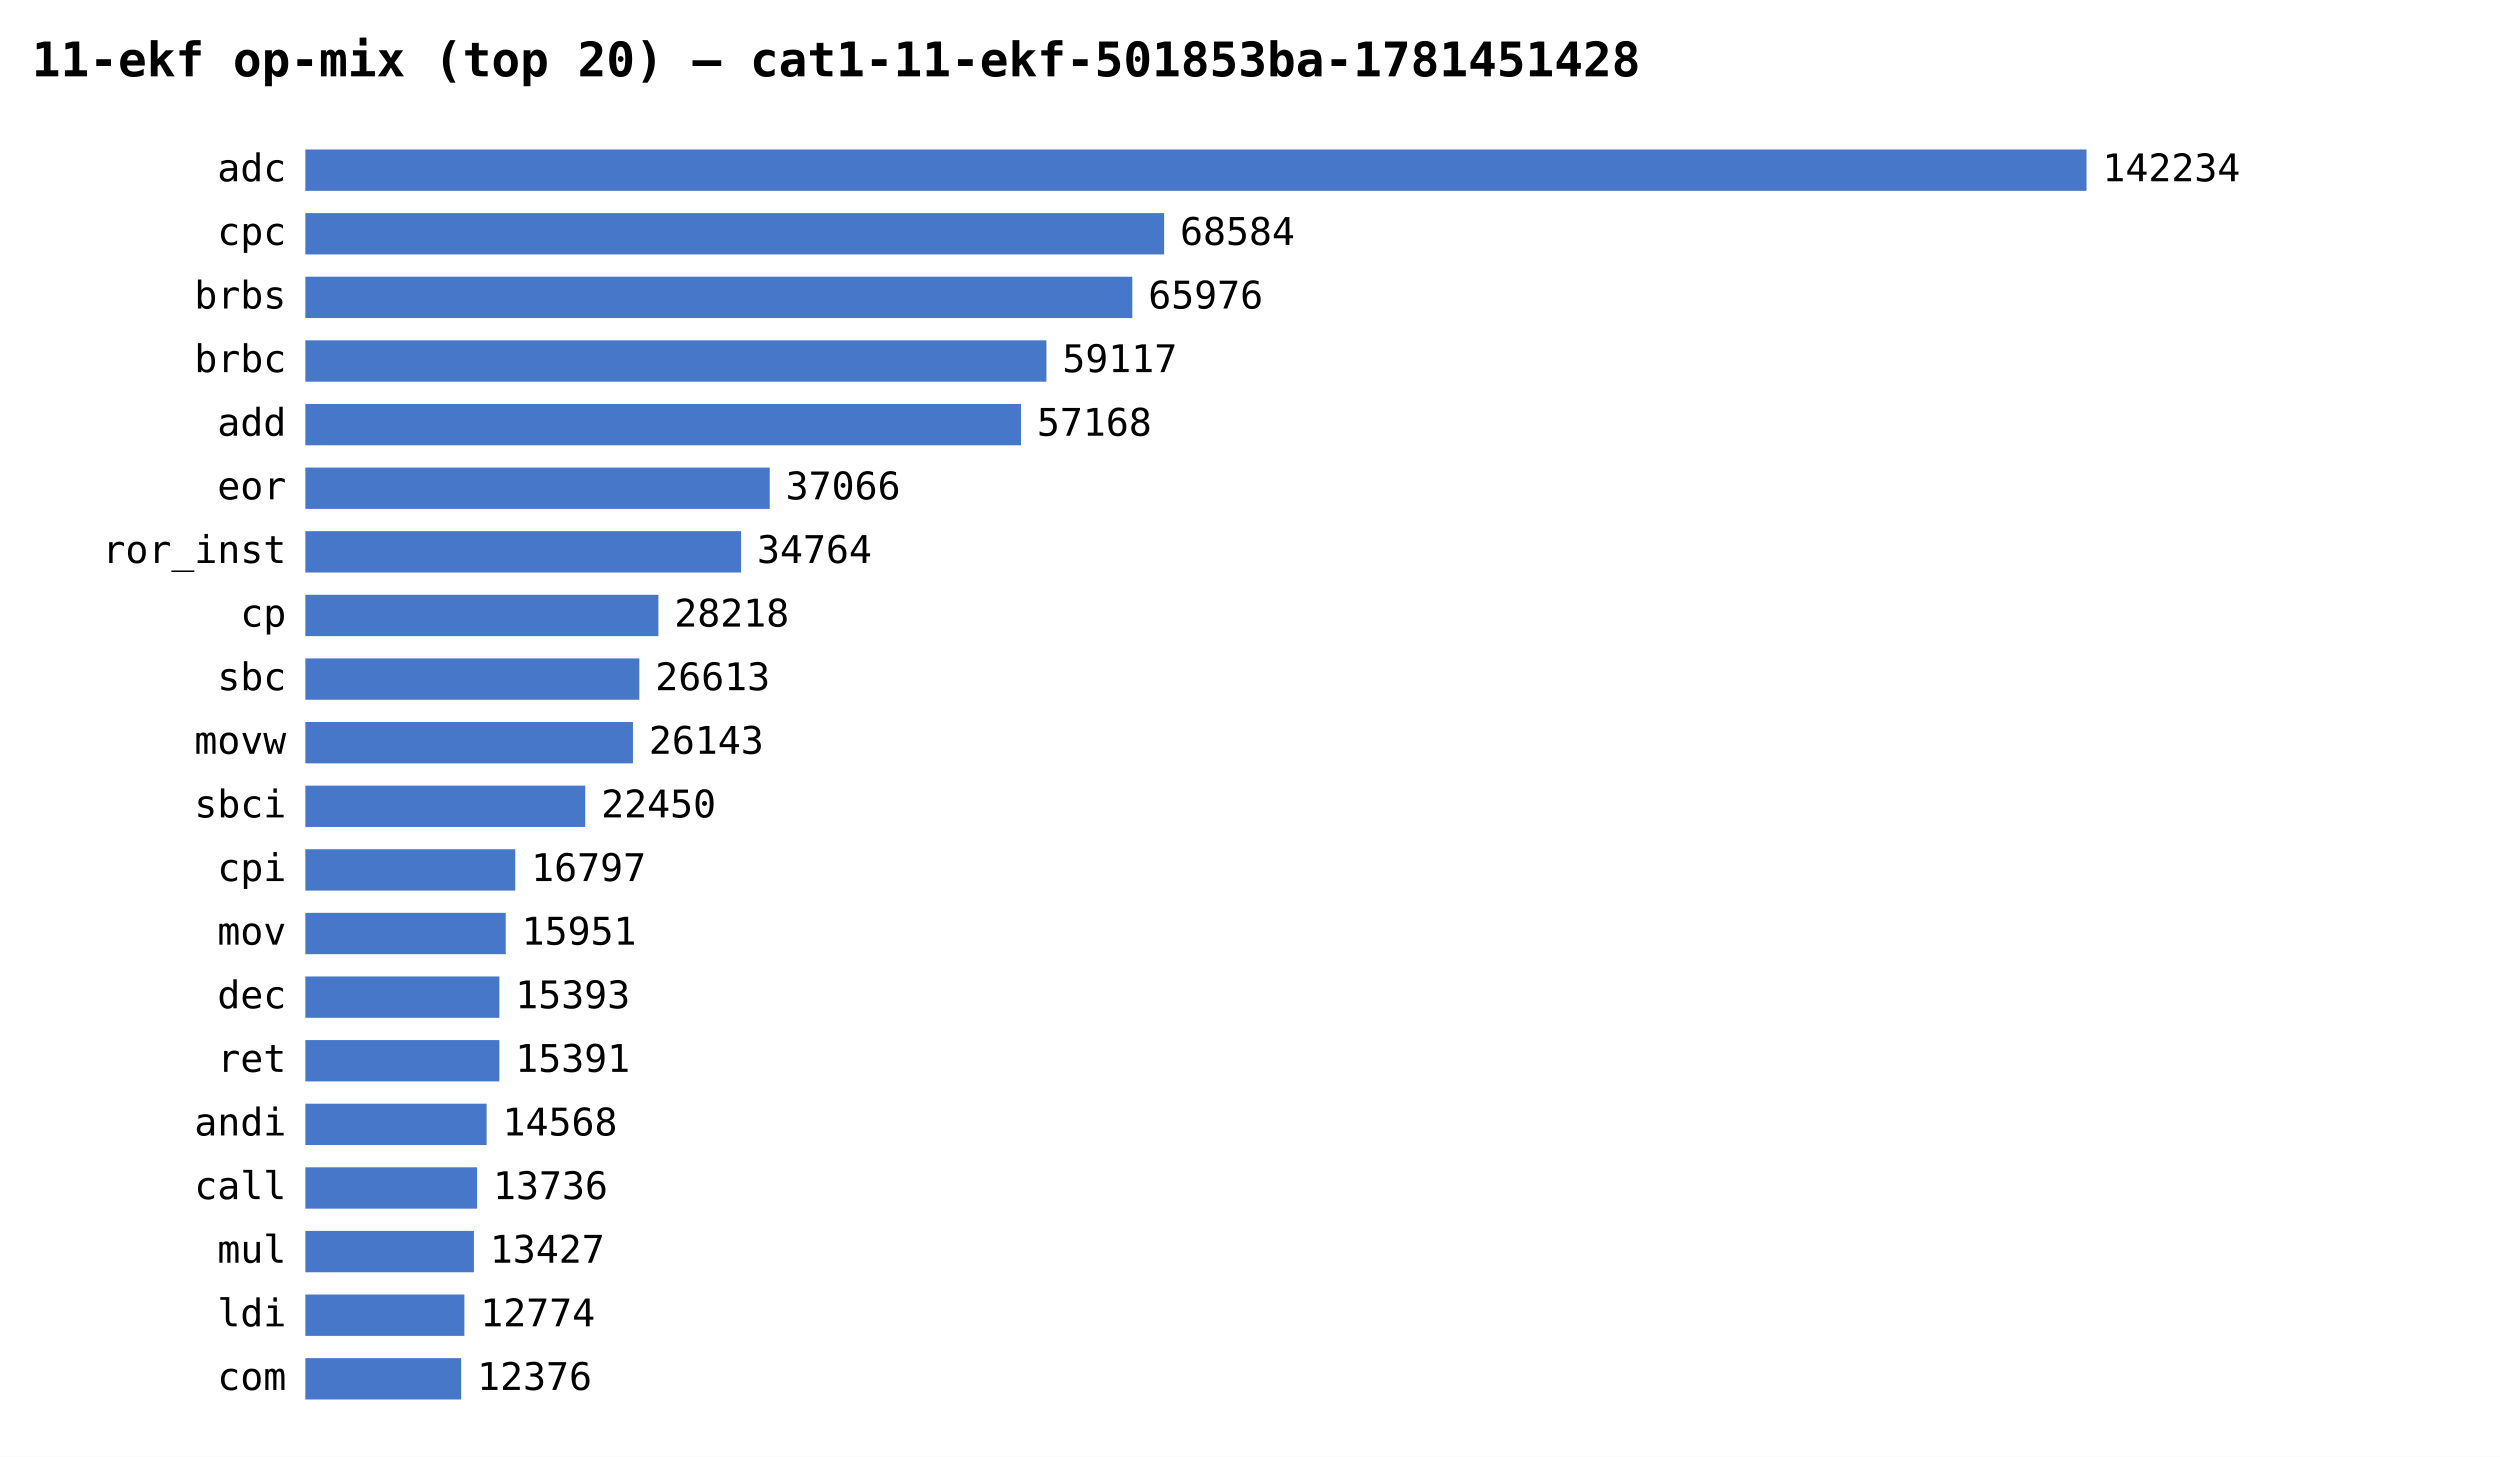
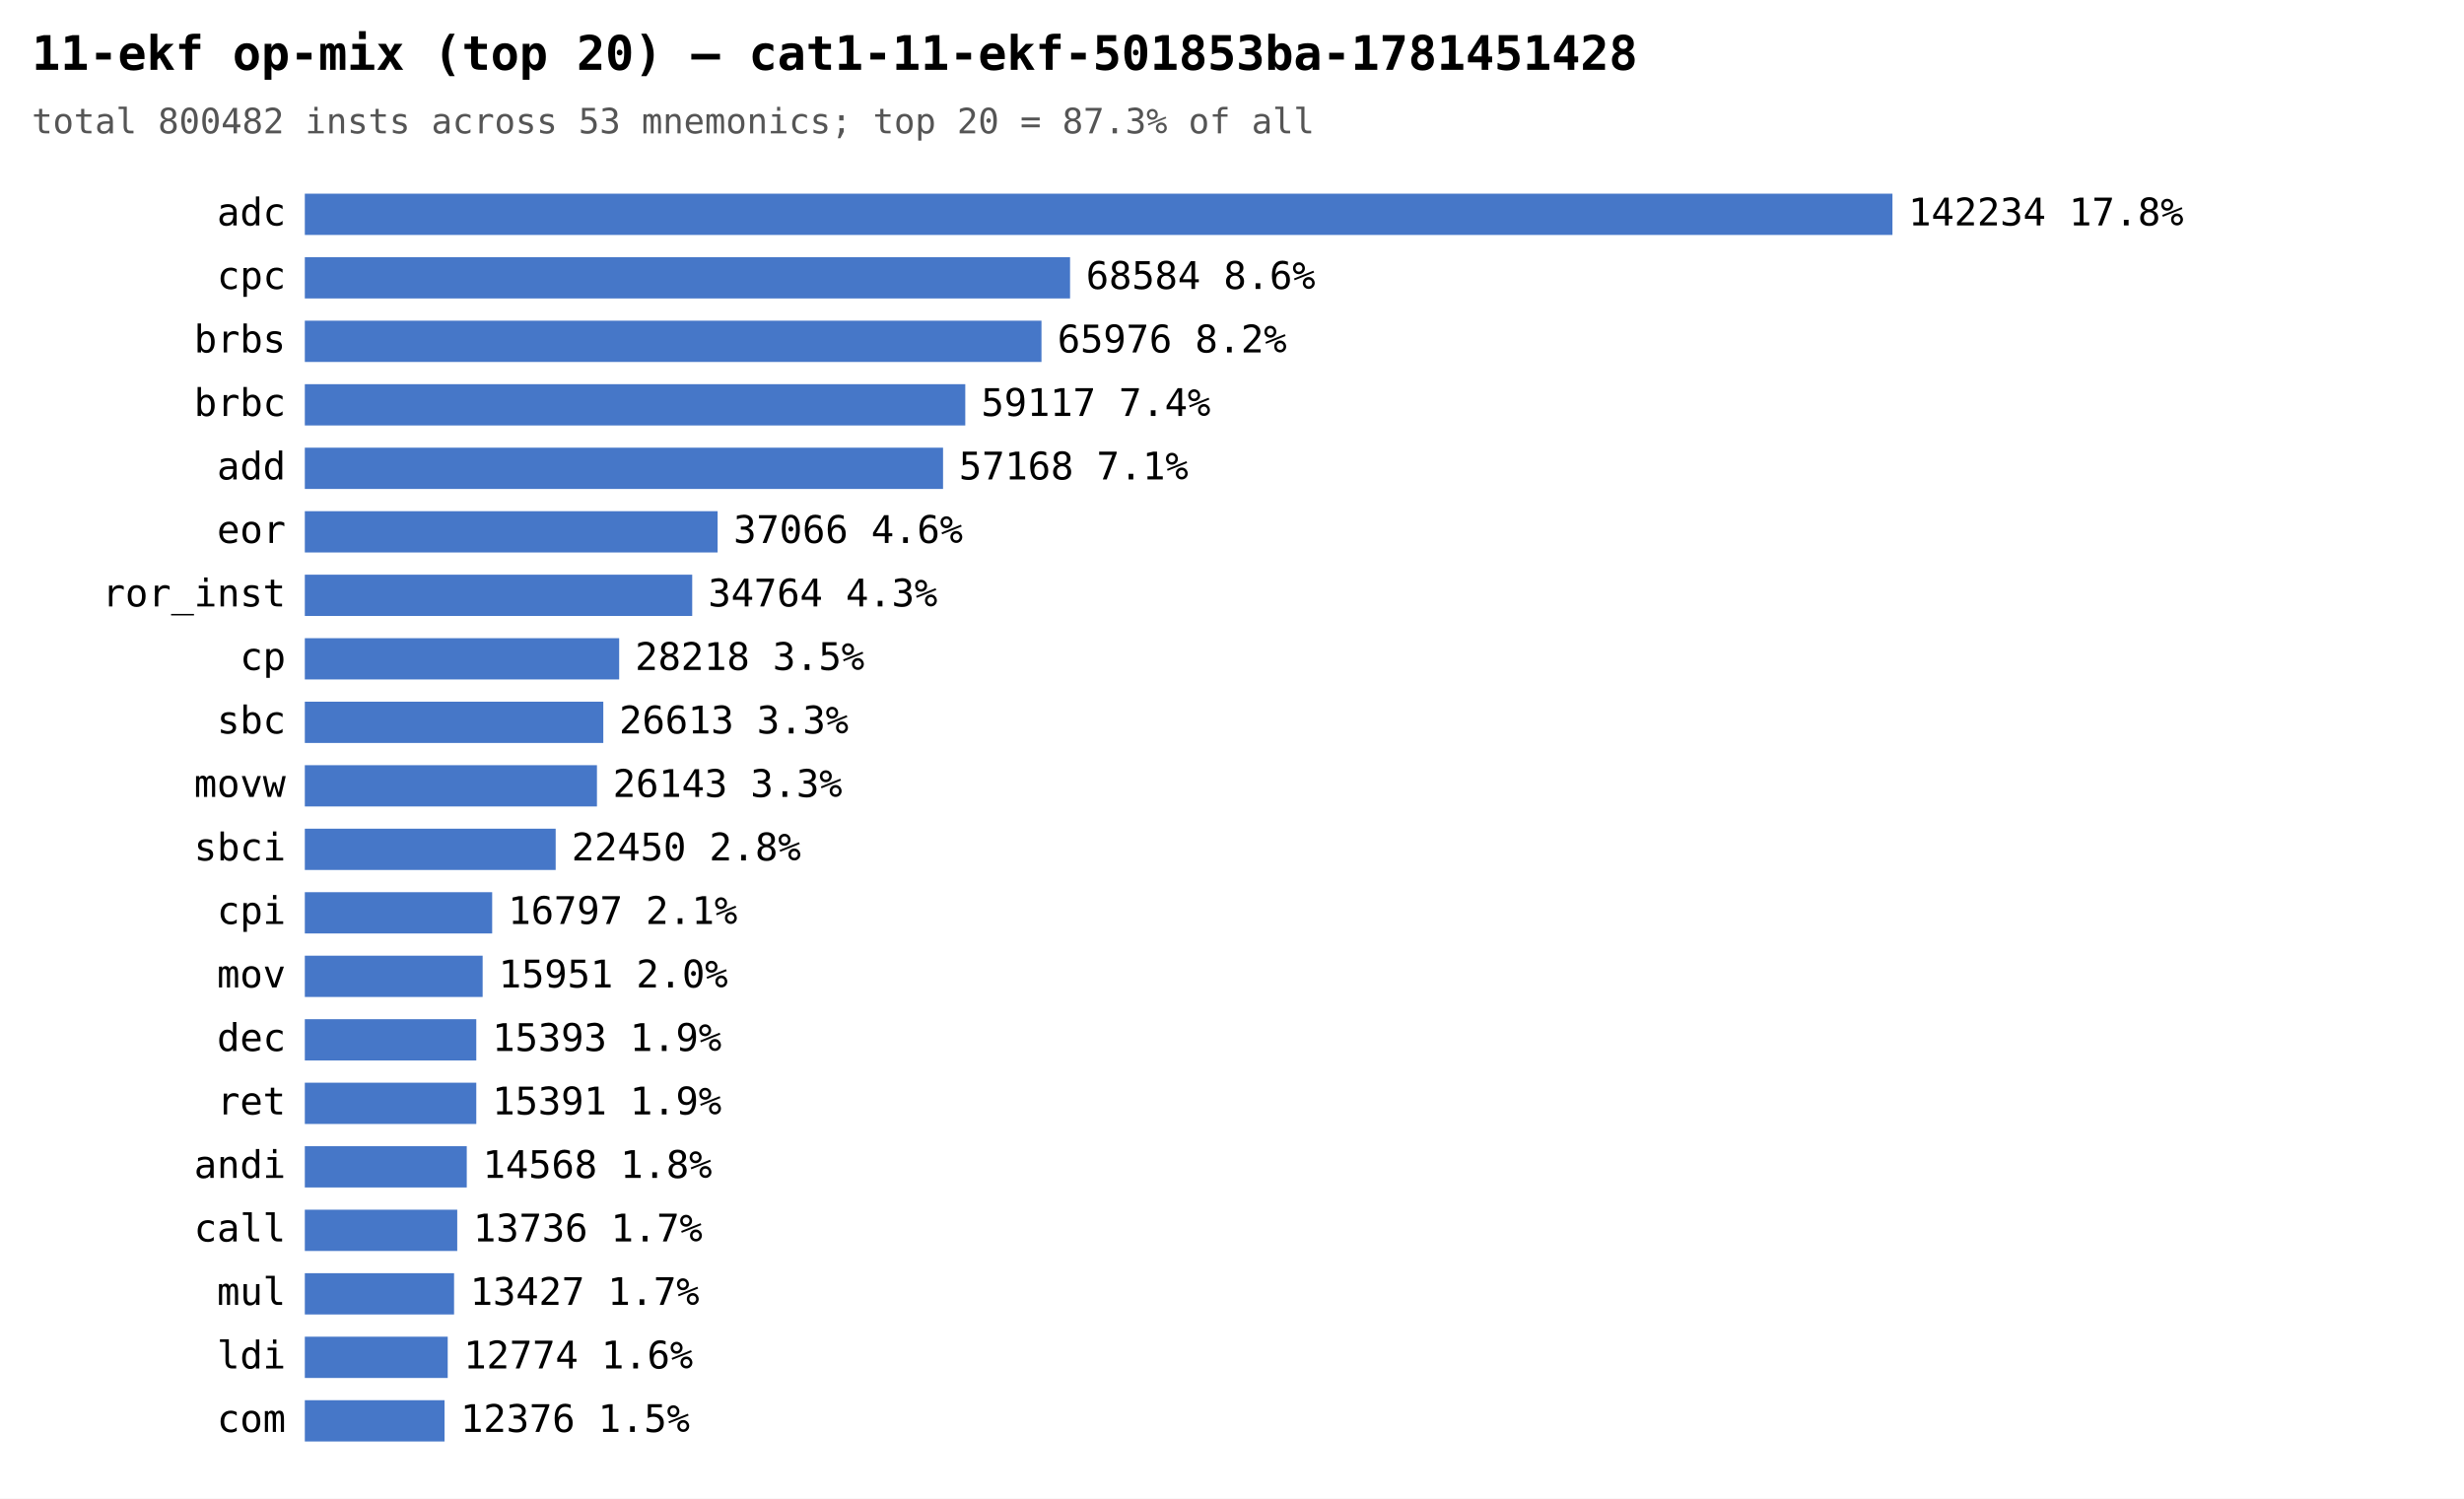
- <svg xmlns="http://www.w3.org/2000/svg" width="786" height="458" font-family="monospace" font-size="12">
-   <rect width="786" height="458" fill="white" />
-   <text x="10" y="24" font-size="15" font-weight="bold">11-ekf op-mix (top 20) — cat1-11-ekf-501853ba-1781451428</text>
-   <text x="90" y="57" text-anchor="end">adc</text>
-   <rect x="96" y="47" width="560" height="13" fill="#4677c8" />
-   <text x="661" y="57">142234</text>
-   <text x="90" y="77" text-anchor="end">cpc</text>
-   <rect x="96" y="67" width="270" height="13" fill="#4677c8" />
-   <text x="371" y="77">68584</text>
-   <text x="90" y="97" text-anchor="end">brbs</text>
-   <rect x="96" y="87" width="260" height="13" fill="#4677c8" />
-   <text x="361" y="97">65976</text>
-   <text x="90" y="117" text-anchor="end">brbc</text>
-   <rect x="96" y="107" width="233" height="13" fill="#4677c8" />
-   <text x="334" y="117">59117</text>
-   <text x="90" y="137" text-anchor="end">add</text>
-   <rect x="96" y="127" width="225" height="13" fill="#4677c8" />
-   <text x="326" y="137">57168</text>
-   <text x="90" y="157" text-anchor="end">eor</text>
-   <rect x="96" y="147" width="146" height="13" fill="#4677c8" />
-   <text x="247" y="157">37066</text>
-   <text x="90" y="177" text-anchor="end">ror_inst</text>
-   <rect x="96" y="167" width="137" height="13" fill="#4677c8" />
-   <text x="238" y="177">34764</text>
-   <text x="90" y="197" text-anchor="end">cp</text>
-   <rect x="96" y="187" width="111" height="13" fill="#4677c8" />
-   <text x="212" y="197">28218</text>
-   <text x="90" y="217" text-anchor="end">sbc</text>
-   <rect x="96" y="207" width="105" height="13" fill="#4677c8" />
-   <text x="206" y="217">26613</text>
-   <text x="90" y="237" text-anchor="end">movw</text>
-   <rect x="96" y="227" width="103" height="13" fill="#4677c8" />
-   <text x="204" y="237">26143</text>
-   <text x="90" y="257" text-anchor="end">sbci</text>
-   <rect x="96" y="247" width="88" height="13" fill="#4677c8" />
-   <text x="189" y="257">22450</text>
-   <text x="90" y="277" text-anchor="end">cpi</text>
-   <rect x="96" y="267" width="66" height="13" fill="#4677c8" />
-   <text x="167" y="277">16797</text>
-   <text x="90" y="297" text-anchor="end">mov</text>
-   <rect x="96" y="287" width="63" height="13" fill="#4677c8" />
-   <text x="164" y="297">15951</text>
-   <text x="90" y="317" text-anchor="end">dec</text>
-   <rect x="96" y="307" width="61" height="13" fill="#4677c8" />
-   <text x="162" y="317">15393</text>
-   <text x="90" y="337" text-anchor="end">ret</text>
-   <rect x="96" y="327" width="61" height="13" fill="#4677c8" />
-   <text x="162" y="337">15391</text>
-   <text x="90" y="357" text-anchor="end">andi</text>
-   <rect x="96" y="347" width="57" height="13" fill="#4677c8" />
-   <text x="158" y="357">14568</text>
-   <text x="90" y="377" text-anchor="end">call</text>
-   <rect x="96" y="367" width="54" height="13" fill="#4677c8" />
-   <text x="155" y="377">13736</text>
-   <text x="90" y="397" text-anchor="end">mul</text>
-   <rect x="96" y="387" width="53" height="13" fill="#4677c8" />
-   <text x="154" y="397">13427</text>
-   <text x="90" y="417" text-anchor="end">ldi</text>
-   <rect x="96" y="407" width="50" height="13" fill="#4677c8" />
-   <text x="151" y="417">12774</text>
-   <text x="90" y="437" text-anchor="end">com</text>
-   <rect x="96" y="427" width="49" height="13" fill="#4677c8" />
-   <text x="150" y="437">12376</text>
+ <svg xmlns="http://www.w3.org/2000/svg" width="776" height="472" font-family="monospace" font-size="12">
+   <rect width="776" height="472" fill="white" />
+   <text x="10" y="22" font-size="15" font-weight="bold">11-ekf op-mix (top 20) — cat1-11-ekf-501853ba-1781451428</text>
+   <text x="10" y="42" font-size="11" fill="#555">total 800482 insts across 53 mnemonics; top 20 = 87.3% of all</text>
+   <text x="90" y="71" text-anchor="end">adc</text>
+   <rect x="96" y="61" width="500" height="13" fill="#4677c8" />
+   <text x="601" y="71">142234  17.8%</text>
+   <text x="90" y="91" text-anchor="end">cpc</text>
+   <rect x="96" y="81" width="241" height="13" fill="#4677c8" />
+   <text x="342" y="91">68584  8.6%</text>
+   <text x="90" y="111" text-anchor="end">brbs</text>
+   <rect x="96" y="101" width="232" height="13" fill="#4677c8" />
+   <text x="333" y="111">65976  8.2%</text>
+   <text x="90" y="131" text-anchor="end">brbc</text>
+   <rect x="96" y="121" width="208" height="13" fill="#4677c8" />
+   <text x="309" y="131">59117  7.4%</text>
+   <text x="90" y="151" text-anchor="end">add</text>
+   <rect x="96" y="141" width="201" height="13" fill="#4677c8" />
+   <text x="302" y="151">57168  7.1%</text>
+   <text x="90" y="171" text-anchor="end">eor</text>
+   <rect x="96" y="161" width="130" height="13" fill="#4677c8" />
+   <text x="231" y="171">37066  4.6%</text>
+   <text x="90" y="191" text-anchor="end">ror_inst</text>
+   <rect x="96" y="181" width="122" height="13" fill="#4677c8" />
+   <text x="223" y="191">34764  4.3%</text>
+   <text x="90" y="211" text-anchor="end">cp</text>
+   <rect x="96" y="201" width="99" height="13" fill="#4677c8" />
+   <text x="200" y="211">28218  3.5%</text>
+   <text x="90" y="231" text-anchor="end">sbc</text>
+   <rect x="96" y="221" width="94" height="13" fill="#4677c8" />
+   <text x="195" y="231">26613  3.3%</text>
+   <text x="90" y="251" text-anchor="end">movw</text>
+   <rect x="96" y="241" width="92" height="13" fill="#4677c8" />
+   <text x="193" y="251">26143  3.3%</text>
+   <text x="90" y="271" text-anchor="end">sbci</text>
+   <rect x="96" y="261" width="79" height="13" fill="#4677c8" />
+   <text x="180" y="271">22450  2.8%</text>
+   <text x="90" y="291" text-anchor="end">cpi</text>
+   <rect x="96" y="281" width="59" height="13" fill="#4677c8" />
+   <text x="160" y="291">16797  2.1%</text>
+   <text x="90" y="311" text-anchor="end">mov</text>
+   <rect x="96" y="301" width="56" height="13" fill="#4677c8" />
+   <text x="157" y="311">15951  2.0%</text>
+   <text x="90" y="331" text-anchor="end">dec</text>
+   <rect x="96" y="321" width="54" height="13" fill="#4677c8" />
+   <text x="155" y="331">15393  1.9%</text>
+   <text x="90" y="351" text-anchor="end">ret</text>
+   <rect x="96" y="341" width="54" height="13" fill="#4677c8" />
+   <text x="155" y="351">15391  1.9%</text>
+   <text x="90" y="371" text-anchor="end">andi</text>
+   <rect x="96" y="361" width="51" height="13" fill="#4677c8" />
+   <text x="152" y="371">14568  1.8%</text>
+   <text x="90" y="391" text-anchor="end">call</text>
+   <rect x="96" y="381" width="48" height="13" fill="#4677c8" />
+   <text x="149" y="391">13736  1.7%</text>
+   <text x="90" y="411" text-anchor="end">mul</text>
+   <rect x="96" y="401" width="47" height="13" fill="#4677c8" />
+   <text x="148" y="411">13427  1.7%</text>
+   <text x="90" y="431" text-anchor="end">ldi</text>
+   <rect x="96" y="421" width="45" height="13" fill="#4677c8" />
+   <text x="146" y="431">12774  1.6%</text>
+   <text x="90" y="451" text-anchor="end">com</text>
+   <rect x="96" y="441" width="44" height="13" fill="#4677c8" />
+   <text x="145" y="451">12376  1.5%</text>
</svg>
